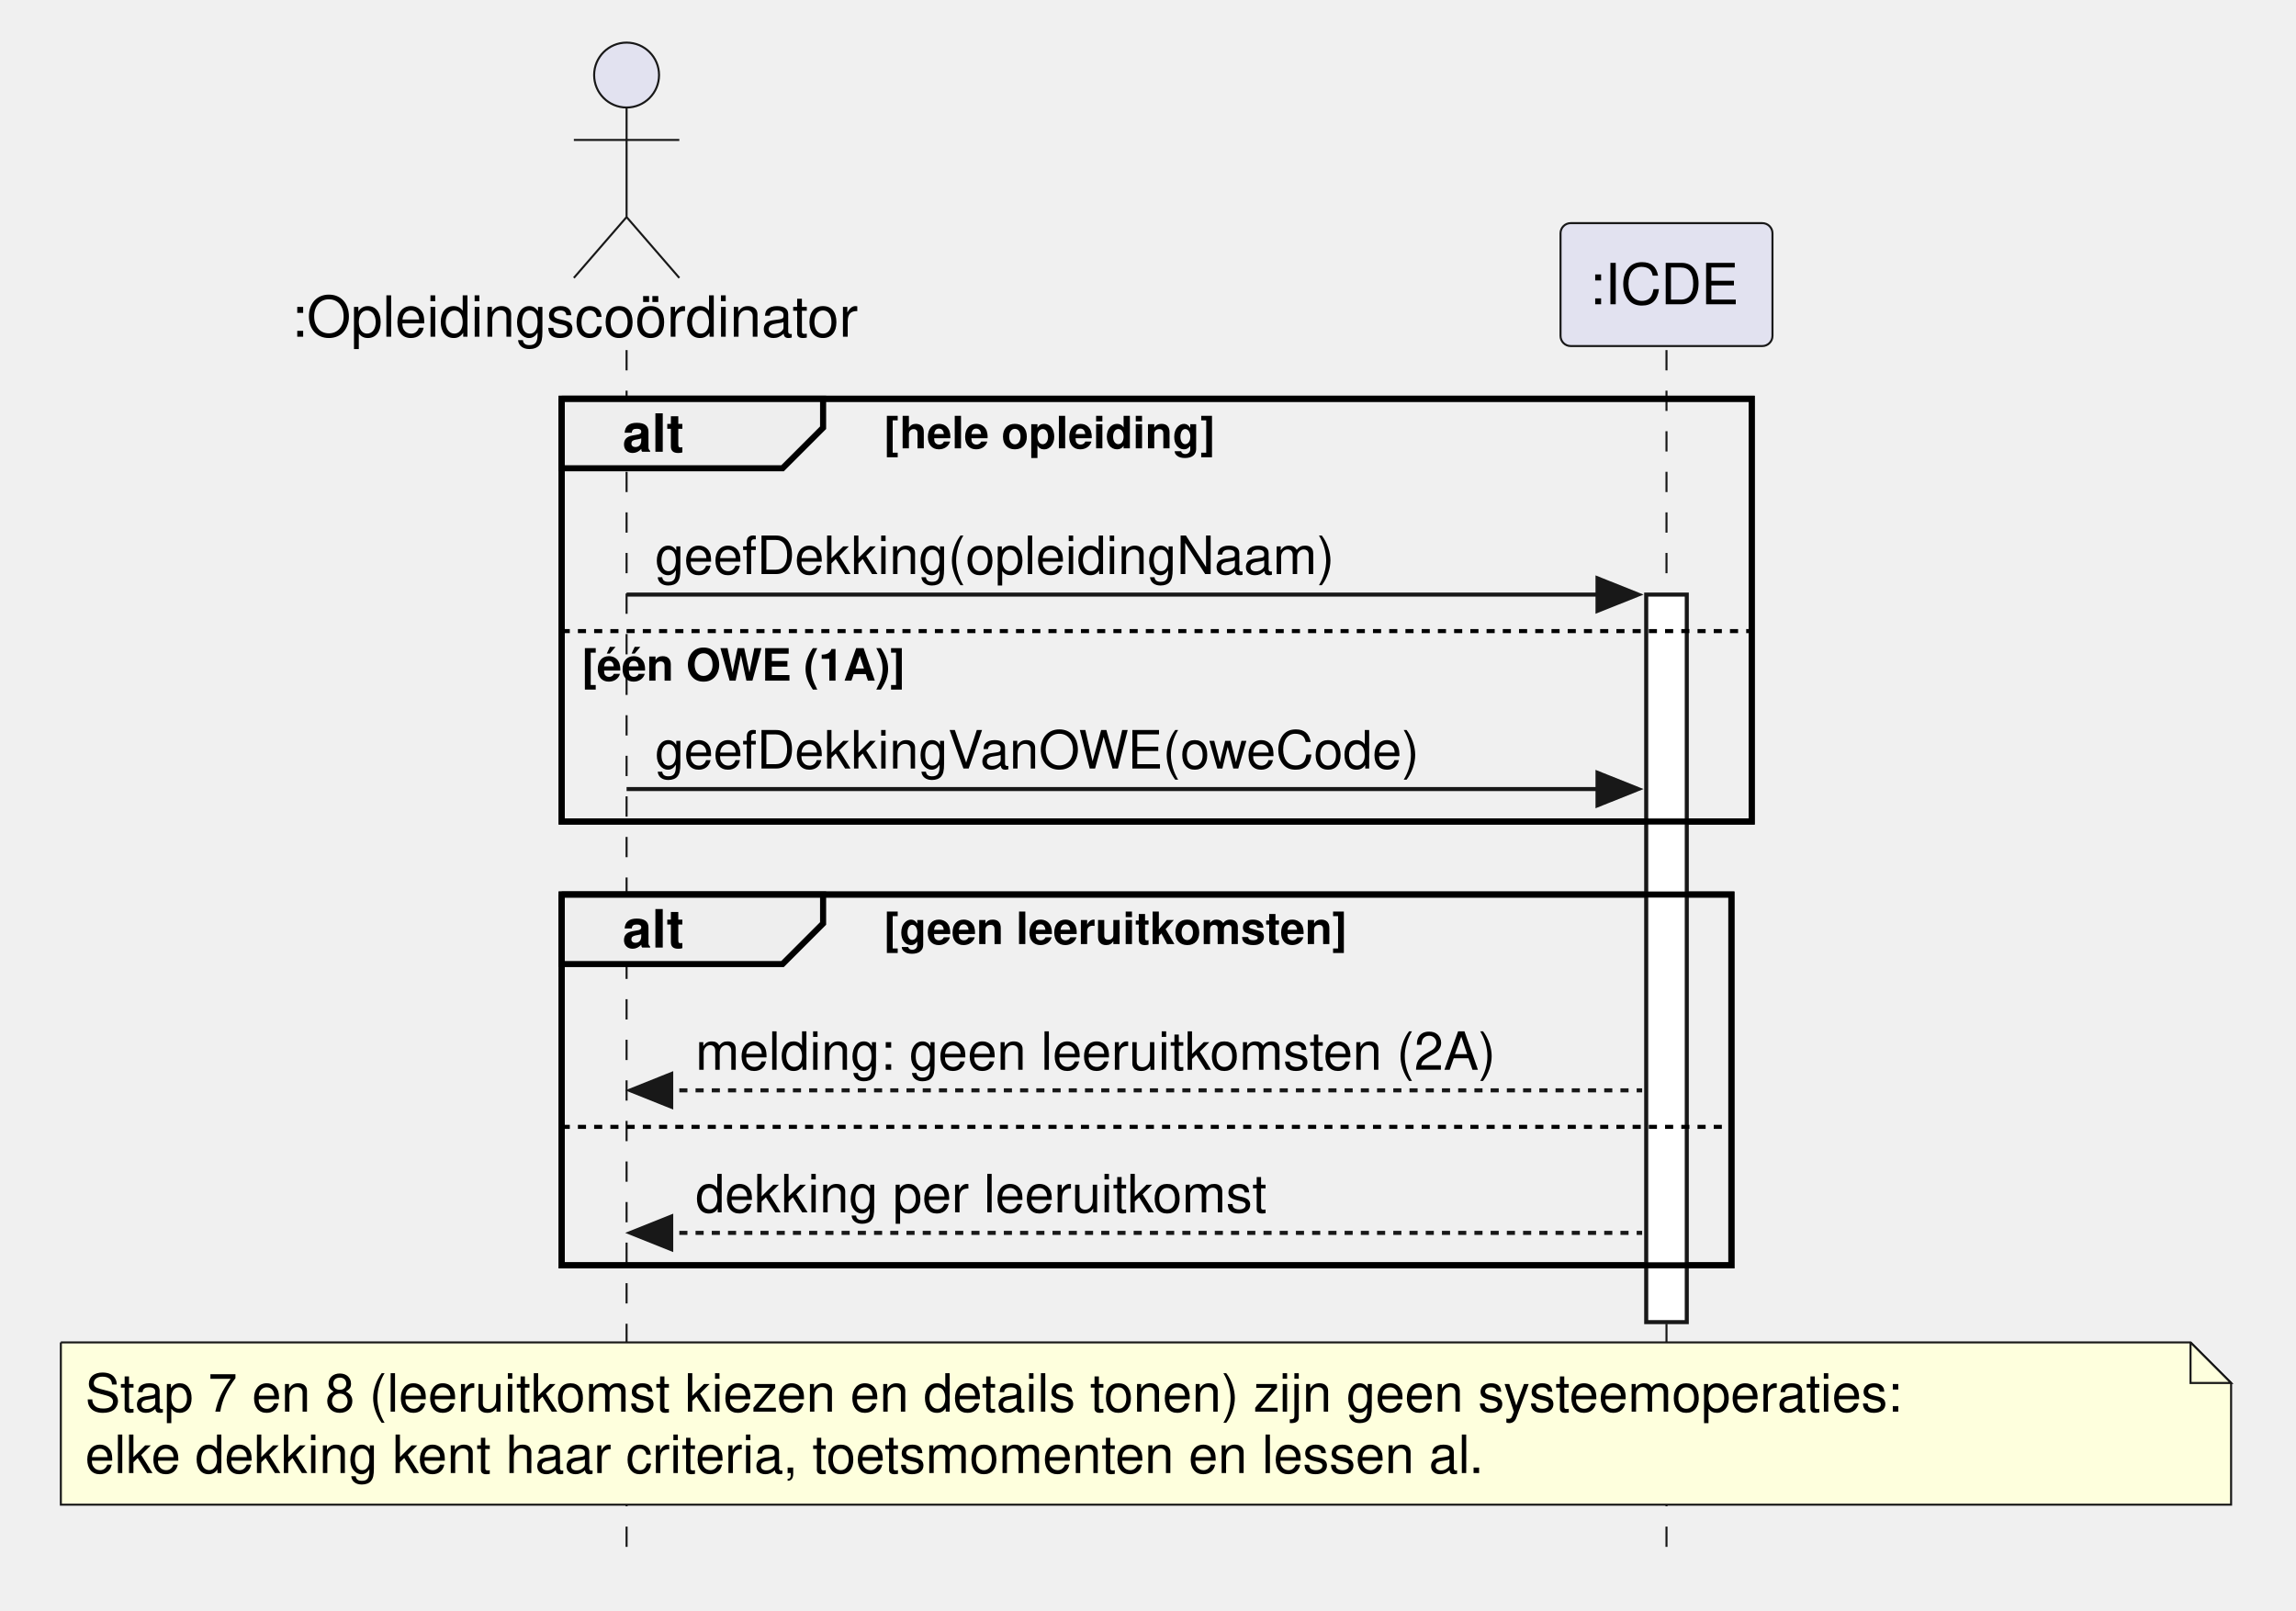
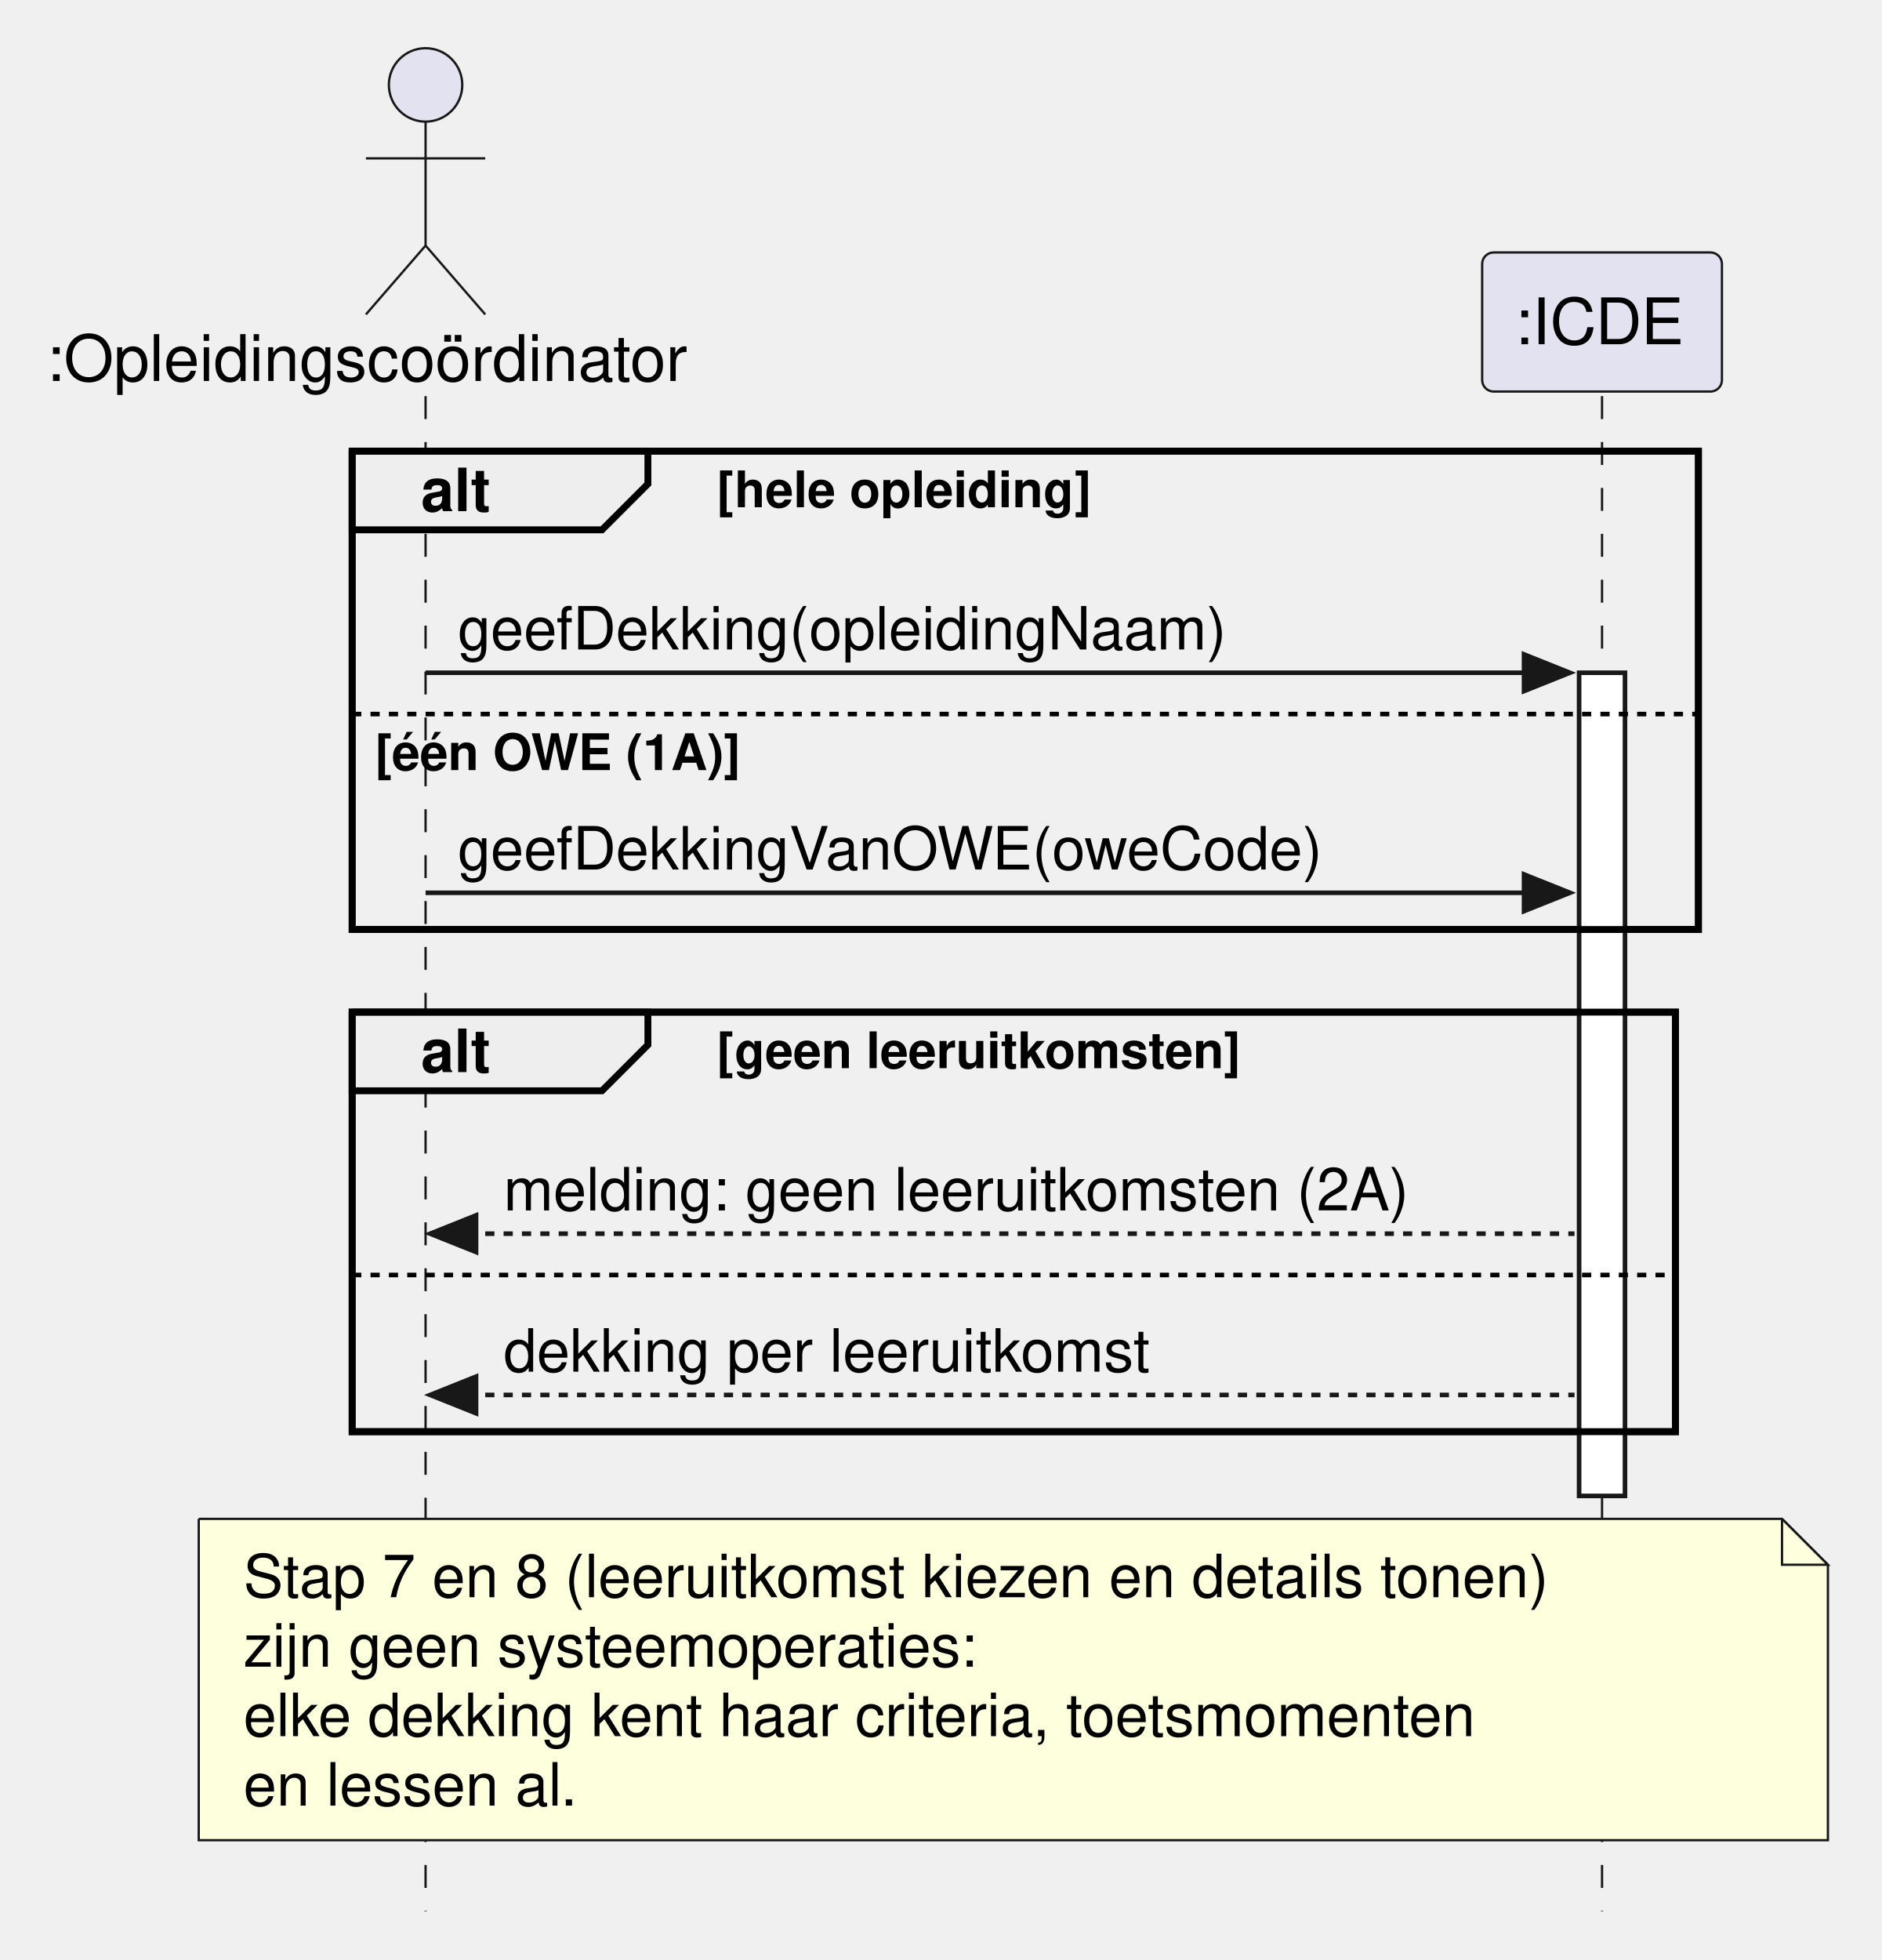
- <svg xmlns="http://www.w3.org/2000/svg" version="1.1" data-diagram-type="SEQUENCE" style="width:566px;height:397px;background:#FFFFFF;" width="566px" height="397px" viewBox="0 0 566 397" zoomAndPan="magnify" preserveAspectRatio="none" contentStyleType="text/css">
+ <svg xmlns="http://www.w3.org/2000/svg" version="1.1" data-diagram-type="SEQUENCE" style="width:410px;height:427px;background:#FFFFFF;" width="410px" height="427px" viewBox="0 0 410 427" zoomAndPan="magnify" preserveAspectRatio="none" contentStyleType="text/css">
  <defs />
  <g font-family="sans-serif" lengthAdjust="spacing">
-     <rect x="138.463" y="98.297" width="293.354" height="104.203" fill="none" style="stroke:#000;stroke-width:1.5;" />
-     <rect x="138.463" y="220.5" width="288.354" height="91.398" fill="none" style="stroke:#000;stroke-width:1.5;" />
+     <rect x="76.734" y="98.297" width="293.354" height="104.203" fill="none" style="stroke:#000;stroke-width:1.5;" />
+     <rect x="76.734" y="220.5" width="288.354" height="91.398" fill="none" style="stroke:#000;stroke-width:1.5;" />
    <g>
-       <rect x="150.963" y="86.297" width="8" height="299.867" fill="#000" fill-opacity="0" />
-       <line x1="154.463" y1="86.297" x2="154.463" y2="386.164" style="stroke:#181818;stroke-width:0.5;stroke-dasharray:5,5;" />
+       <rect x="89.234" y="86.297" width="8" height="330.133" fill="#000" fill-opacity="0" />
+       <line x1="92.734" y1="86.297" x2="92.734" y2="416.43" style="stroke:#181818;stroke-width:0.5;stroke-dasharray:5,5;" />
    </g>
    <g>
-       <rect x="407.317" y="86.297" width="8" height="299.867" fill="#000" fill-opacity="0" />
-       <line x1="410.817" y1="86.297" x2="410.817" y2="386.164" style="stroke:#181818;stroke-width:0.5;stroke-dasharray:5,5;" />
+       <rect x="345.588" y="86.297" width="8" height="330.133" fill="#000" fill-opacity="0" />
+       <line x1="349.088" y1="86.297" x2="349.088" y2="416.43" style="stroke:#181818;stroke-width:0.5;stroke-dasharray:5,5;" />
    </g>
    <g>
-       <rect x="405.817" y="146.563" width="10" height="179.336" fill="#FFF" style="stroke:#181818;stroke-width:1;" />
+       <rect x="344.088" y="146.563" width="10" height="179.336" fill="#FFF" style="stroke:#181818;stroke-width:1;" />
    </g>
-     <text x="71.729" y="82.995" fill="#000" font-size="14" textLength="159.469" font-family="Helvetica">:Opleidingscoördinator</text>
-     <ellipse cx="154.463" cy="18.5" rx="8" ry="8" fill="#E2E2F0" style="stroke:#181818;stroke-width:0.5;" />
-     <path d="M154.463,26.5 L154.463,53.5 M141.463,34.5 L167.463,34.5 M154.463,53.5 L141.463,68.5 M154.463,53.5 L167.463,68.5" style="stroke:#181818;stroke-width:0.5;" fill="none" />
-     <rect x="384.694" y="55" width="52.247" height="30.297" fill="#E2E2F0" style="stroke:#181818;stroke-width:0.5;" rx="2.5" ry="2.5" />
-     <text x="391.694" y="74.995" fill="#000" font-size="14" textLength="38.247" font-family="Helvetica">:ICDE</text>
-     <path d="M138.463,98.297 L202.906,98.297 L202.906,105.43 L192.906,115.43 L138.463,115.43 L138.463,98.297" style="stroke:#000;stroke-width:1.5;" fill="#EEE" />
-     <rect x="138.463" y="98.297" width="293.354" height="104.203" fill="none" style="stroke:#000;stroke-width:1.5;" />
-     <text x="153.463" y="111.364" fill="#000" font-size="13" textLength="19.443" font-weight="700" font-family="Helvetica">alt</text>
-     <text x="217.906" y="110.507" fill="#000" font-size="11" textLength="98.189" font-weight="700" font-family="Helvetica">[hele opleiding]</text>
-     <polygon points="393.817,142.563,403.817,146.563,393.817,150.563" fill="#181818" style="stroke:#181818;stroke-width:1;stroke-linejoin:miter;stroke-miterlimit:10;" />
-     <line x1="154.463" y1="146.563" x2="399.817" y2="146.563" style="stroke:#181818;stroke-width:1;" />
-     <text x="161.463" y="141.497" fill="#000" font-size="13" textLength="190.239" font-family="Helvetica">geefDekking(opleidingNaam)</text>
-     <line x1="138.463" y1="155.563" x2="431.817" y2="155.563" style="stroke:#000;stroke-width:1;stroke-dasharray:2,2;" />
-     <text x="143.463" y="167.773" fill="#000" font-size="11" textLength="95.686" font-weight="700" font-family="Helvetica">[één OWE (1A)]</text>
-     <polygon points="393.817,190.5,403.817,194.5,393.817,198.5" fill="#181818" style="stroke:#181818;stroke-width:1;stroke-linejoin:miter;stroke-miterlimit:10;" />
-     <line x1="154.463" y1="194.5" x2="399.817" y2="194.5" style="stroke:#181818;stroke-width:1;" />
-     <text x="161.463" y="189.434" fill="#000" font-size="13" textLength="208.4" font-family="Helvetica">geefDekkingVanOWE(oweCode)</text>
-     <path d="M138.463,220.5 L202.906,220.5 L202.906,227.633 L192.906,237.633 L138.463,237.633 L138.463,220.5" style="stroke:#000;stroke-width:1.5;" fill="#EEE" />
-     <rect x="138.463" y="220.5" width="288.354" height="91.398" fill="none" style="stroke:#000;stroke-width:1.5;" />
-     <text x="153.463" y="233.567" fill="#000" font-size="13" textLength="19.443" font-weight="700" font-family="Helvetica">alt</text>
-     <text x="217.906" y="232.71" fill="#000" font-size="11" textLength="138.918" font-weight="700" font-family="Helvetica">[geen leeruitkomsten]</text>
-     <polygon points="165.463,264.766,155.463,268.766,165.463,272.766" fill="#181818" style="stroke:#181818;stroke-width:1;stroke-linejoin:miter;stroke-miterlimit:10;" />
-     <line x1="159.463" y1="268.766" x2="404.817" y2="268.766" style="stroke:#181818;stroke-width:1;stroke-dasharray:2,2;" />
-     <text x="171.463" y="263.7" fill="#000" font-size="13" textLength="227.354" font-family="Helvetica">melding: geen leeruitkomsten (2A)</text>
-     <line x1="138.463" y1="277.766" x2="426.817" y2="277.766" style="stroke:#000;stroke-width:1;stroke-dasharray:2,2;" />
-     <polygon points="165.463,299.898,155.463,303.898,165.463,307.898" fill="#181818" style="stroke:#181818;stroke-width:1;stroke-linejoin:miter;stroke-miterlimit:10;" />
-     <line x1="159.463" y1="303.898" x2="404.817" y2="303.898" style="stroke:#181818;stroke-width:1;stroke-dasharray:2,2;" />
-     <text x="171.463" y="298.833" fill="#000" font-size="13" textLength="163.186" font-family="Helvetica">dekking per leeruitkomst</text>
-     <path d="M15,330.898 L15,370.898 L550,370.898 L550,340.898 L540,330.898 L15,330.898" style="stroke:#181818;stroke-width:0.5;" fill="#FEFFDD" />
-     <path d="M540,330.898 L540,340.898 L550,340.898 L540,330.898" style="stroke:#181818;stroke-width:0.5;" fill="#FEFFDD" />
-     <text x="21" y="347.965" fill="#000" font-size="13" textLength="514.281" font-family="Helvetica">Stap 7 en 8 (leeruitkomst kiezen en details tonen) zijn geen systeemoperaties:</text>
-     <text x="21" y="363.098" fill="#000" font-size="13" textLength="397.351" font-family="Helvetica">elke dekking kent haar criteria, toetsmomenten en lessen al.</text>
+     <text x="10" y="82.995" fill="#000" font-size="14" textLength="159.469" font-family="Helvetica">:Opleidingscoördinator</text>
+     <ellipse cx="92.734" cy="18.5" rx="8" ry="8" fill="#E2E2F0" style="stroke:#181818;stroke-width:0.5;" />
+     <path d="M92.734,26.5 L92.734,53.5 M79.734,34.5 L105.734,34.5 M92.734,53.5 L79.734,68.5 M92.734,53.5 L105.734,68.5" style="stroke:#181818;stroke-width:0.5;" fill="none" />
+     <rect x="322.965" y="55" width="52.247" height="30.297" fill="#E2E2F0" style="stroke:#181818;stroke-width:0.5;" rx="2.5" ry="2.5" />
+     <text x="329.965" y="74.995" fill="#000" font-size="14" textLength="38.247" font-family="Helvetica">:ICDE</text>
+     <path d="M76.734,98.297 L141.177,98.297 L141.177,105.43 L131.177,115.43 L76.734,115.43 L76.734,98.297" style="stroke:#000;stroke-width:1.5;" fill="#EEE" />
+     <rect x="76.734" y="98.297" width="293.354" height="104.203" fill="none" style="stroke:#000;stroke-width:1.5;" />
+     <text x="91.734" y="111.364" fill="#000" font-size="13" textLength="19.443" font-weight="700" font-family="Helvetica">alt</text>
+     <text x="156.177" y="110.507" fill="#000" font-size="11" textLength="98.189" font-weight="700" font-family="Helvetica">[hele opleiding]</text>
+     <polygon points="332.088,142.563,342.088,146.563,332.088,150.563" fill="#181818" style="stroke:#181818;stroke-width:1;stroke-linejoin:miter;stroke-miterlimit:10;" />
+     <line x1="92.734" y1="146.563" x2="338.088" y2="146.563" style="stroke:#181818;stroke-width:1;" />
+     <text x="99.734" y="141.497" fill="#000" font-size="13" textLength="190.239" font-family="Helvetica">geefDekking(opleidingNaam)</text>
+     <line x1="76.734" y1="155.563" x2="370.088" y2="155.563" style="stroke:#000;stroke-width:1;stroke-dasharray:2,2;" />
+     <text x="81.734" y="167.773" fill="#000" font-size="11" textLength="95.686" font-weight="700" font-family="Helvetica">[één OWE (1A)]</text>
+     <polygon points="332.088,190.5,342.088,194.5,332.088,198.5" fill="#181818" style="stroke:#181818;stroke-width:1;stroke-linejoin:miter;stroke-miterlimit:10;" />
+     <line x1="92.734" y1="194.5" x2="338.088" y2="194.5" style="stroke:#181818;stroke-width:1;" />
+     <text x="99.734" y="189.434" fill="#000" font-size="13" textLength="208.4" font-family="Helvetica">geefDekkingVanOWE(oweCode)</text>
+     <path d="M76.734,220.5 L141.177,220.5 L141.177,227.633 L131.177,237.633 L76.734,237.633 L76.734,220.5" style="stroke:#000;stroke-width:1.5;" fill="#EEE" />
+     <rect x="76.734" y="220.5" width="288.354" height="91.398" fill="none" style="stroke:#000;stroke-width:1.5;" />
+     <text x="91.734" y="233.567" fill="#000" font-size="13" textLength="19.443" font-weight="700" font-family="Helvetica">alt</text>
+     <text x="156.177" y="232.71" fill="#000" font-size="11" textLength="138.918" font-weight="700" font-family="Helvetica">[geen leeruitkomsten]</text>
+     <polygon points="103.734,264.766,93.734,268.766,103.734,272.766" fill="#181818" style="stroke:#181818;stroke-width:1;stroke-linejoin:miter;stroke-miterlimit:10;" />
+     <line x1="97.734" y1="268.766" x2="343.088" y2="268.766" style="stroke:#181818;stroke-width:1;stroke-dasharray:2,2;" />
+     <text x="109.734" y="263.7" fill="#000" font-size="13" textLength="227.354" font-family="Helvetica">melding: geen leeruitkomsten (2A)</text>
+     <line x1="76.734" y1="277.766" x2="365.088" y2="277.766" style="stroke:#000;stroke-width:1;stroke-dasharray:2,2;" />
+     <polygon points="103.734,299.898,93.734,303.898,103.734,307.898" fill="#181818" style="stroke:#181818;stroke-width:1;stroke-linejoin:miter;stroke-miterlimit:10;" />
+     <line x1="97.734" y1="303.898" x2="343.088" y2="303.898" style="stroke:#181818;stroke-width:1;stroke-dasharray:2,2;" />
+     <text x="109.734" y="298.833" fill="#000" font-size="13" textLength="163.186" font-family="Helvetica">dekking per leeruitkomst</text>
+     <path d="M43.305,330.898 L43.305,400.898 L398.305,400.898 L398.305,340.898 L388.305,330.898 L43.305,330.898" style="stroke:#181818;stroke-width:0.5;" fill="#FEFFDD" />
+     <path d="M388.305,330.898 L388.305,340.898 L398.305,340.898 L388.305,330.898" style="stroke:#181818;stroke-width:0.5;" fill="#FEFFDD" />
+     <text x="53.042" y="347.965" fill="#000" font-size="13" textLength="326.739" font-family="Helvetica">Stap 7 en 8 (leeruitkomst kiezen en details tonen)</text>
+     <text x="53.042" y="363.098" fill="#000" font-size="13" textLength="183.409" font-family="Helvetica">zijn geen systeemoperaties:</text>
+     <text x="53.042" y="378.231" fill="#000" font-size="13" textLength="311.613" font-family="Helvetica">elke dekking kent haar criteria, toetsmomenten</text>
+     <text x="53.042" y="393.364" fill="#000" font-size="13" textLength="81.605" font-family="Helvetica">en lessen al.</text>
  </g>
</svg>
